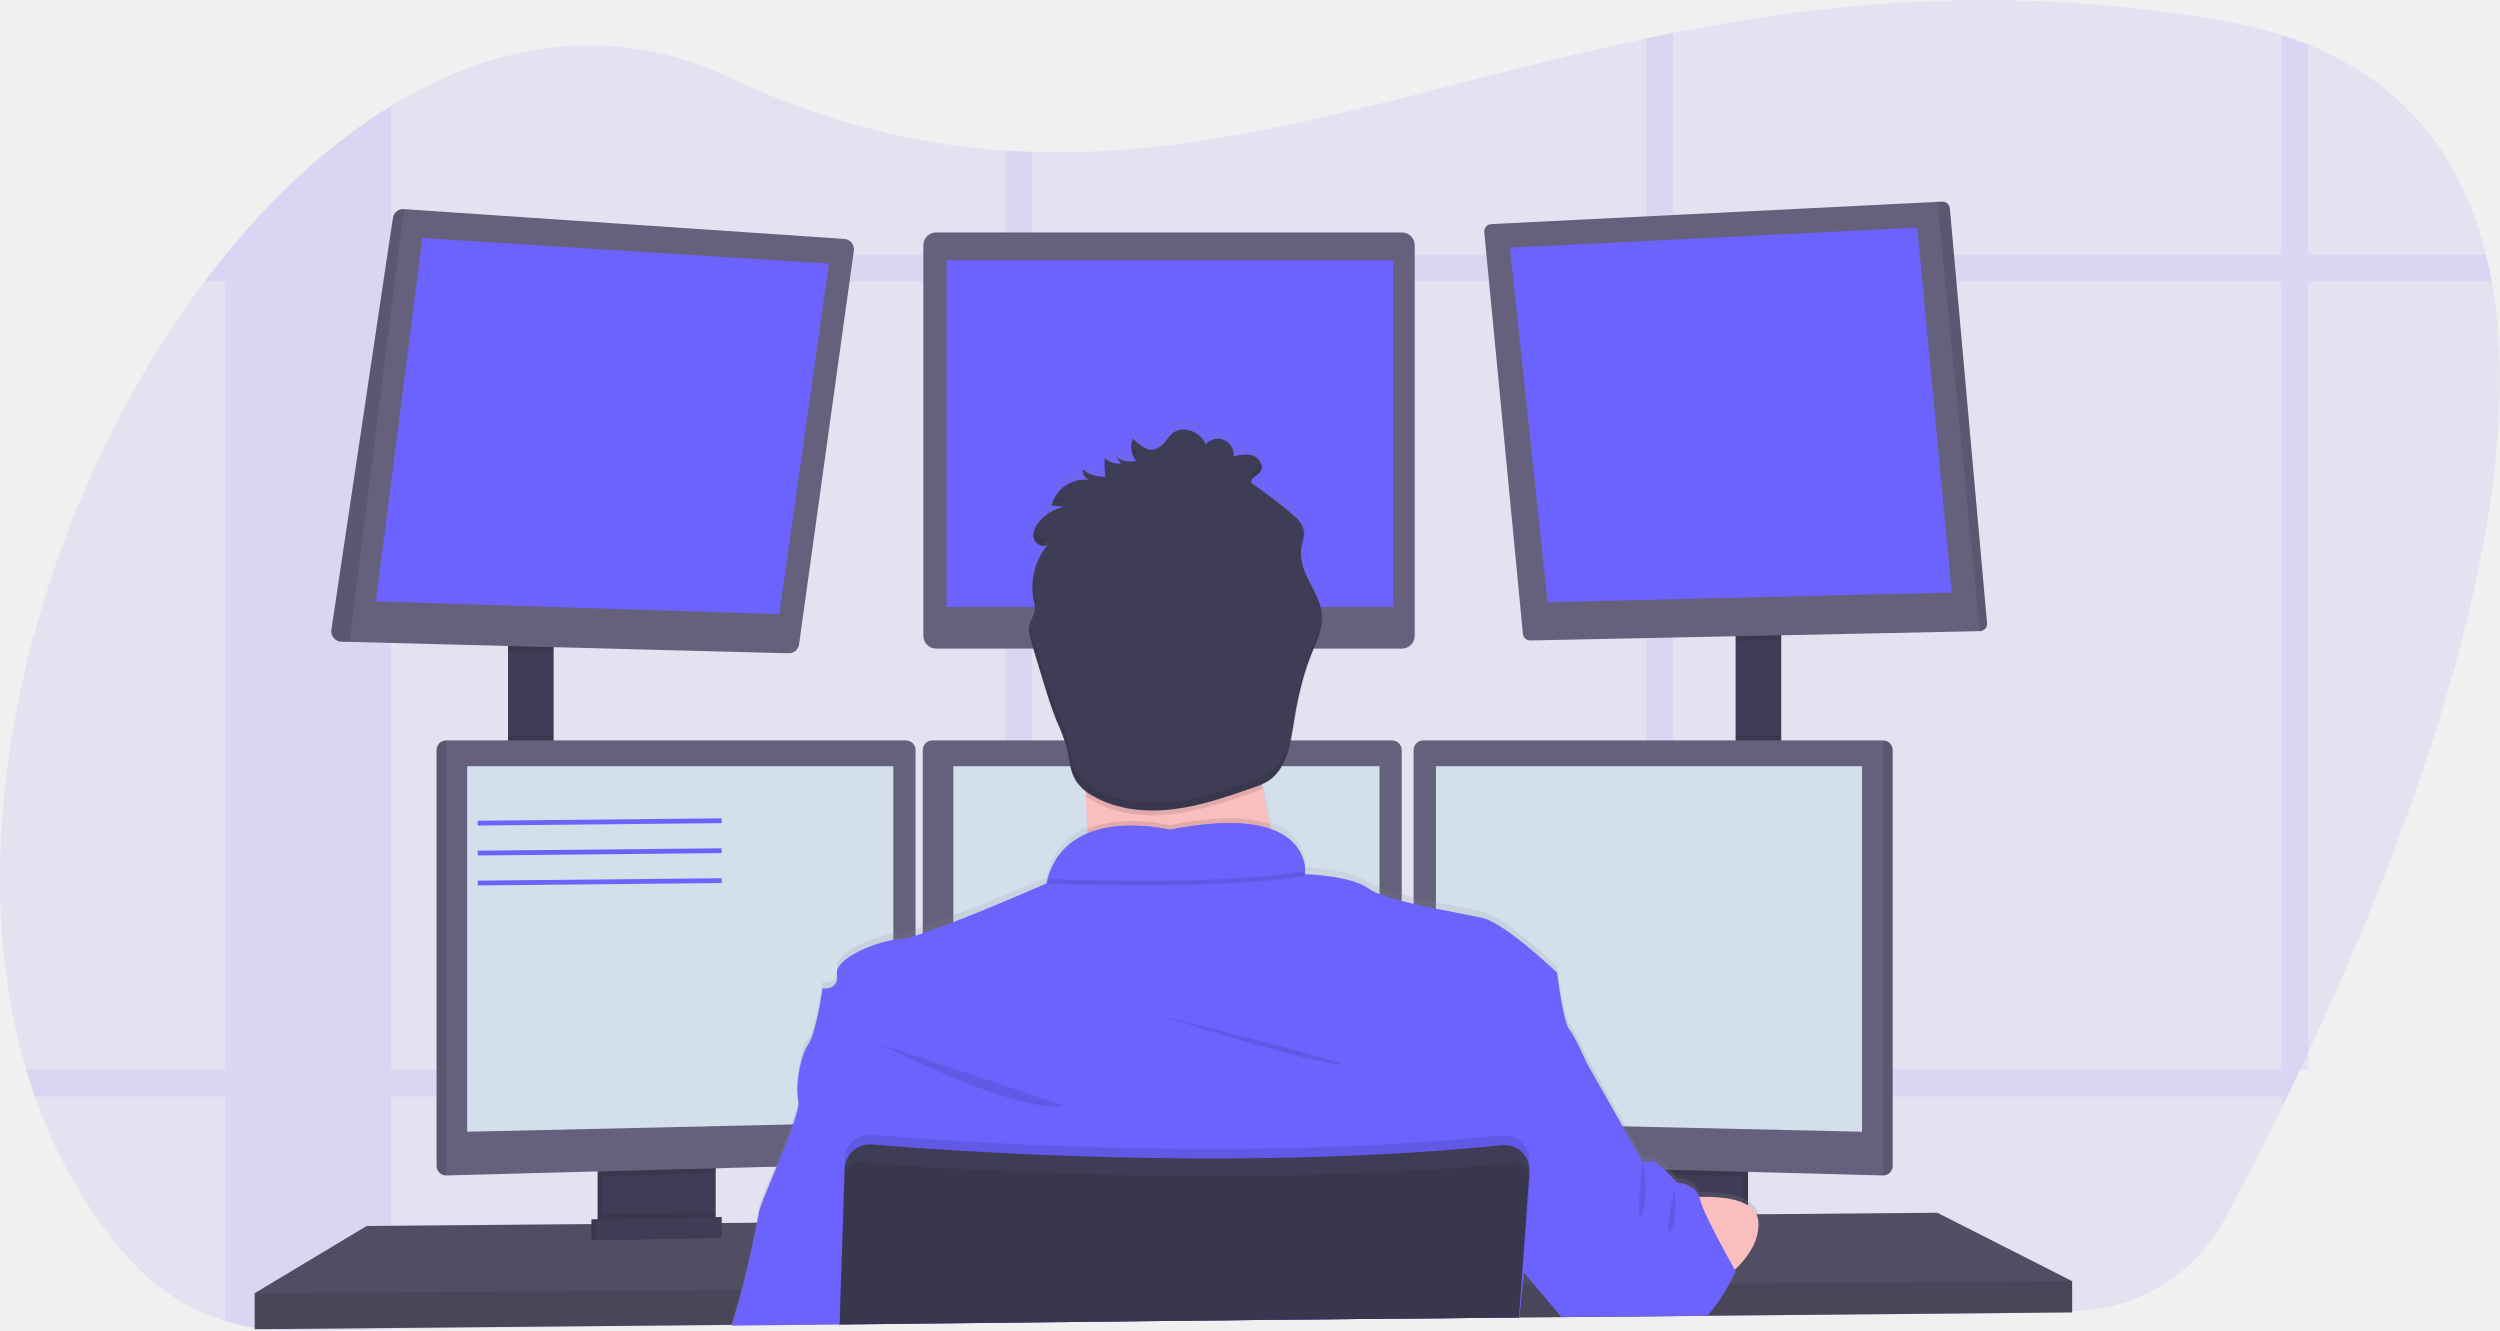
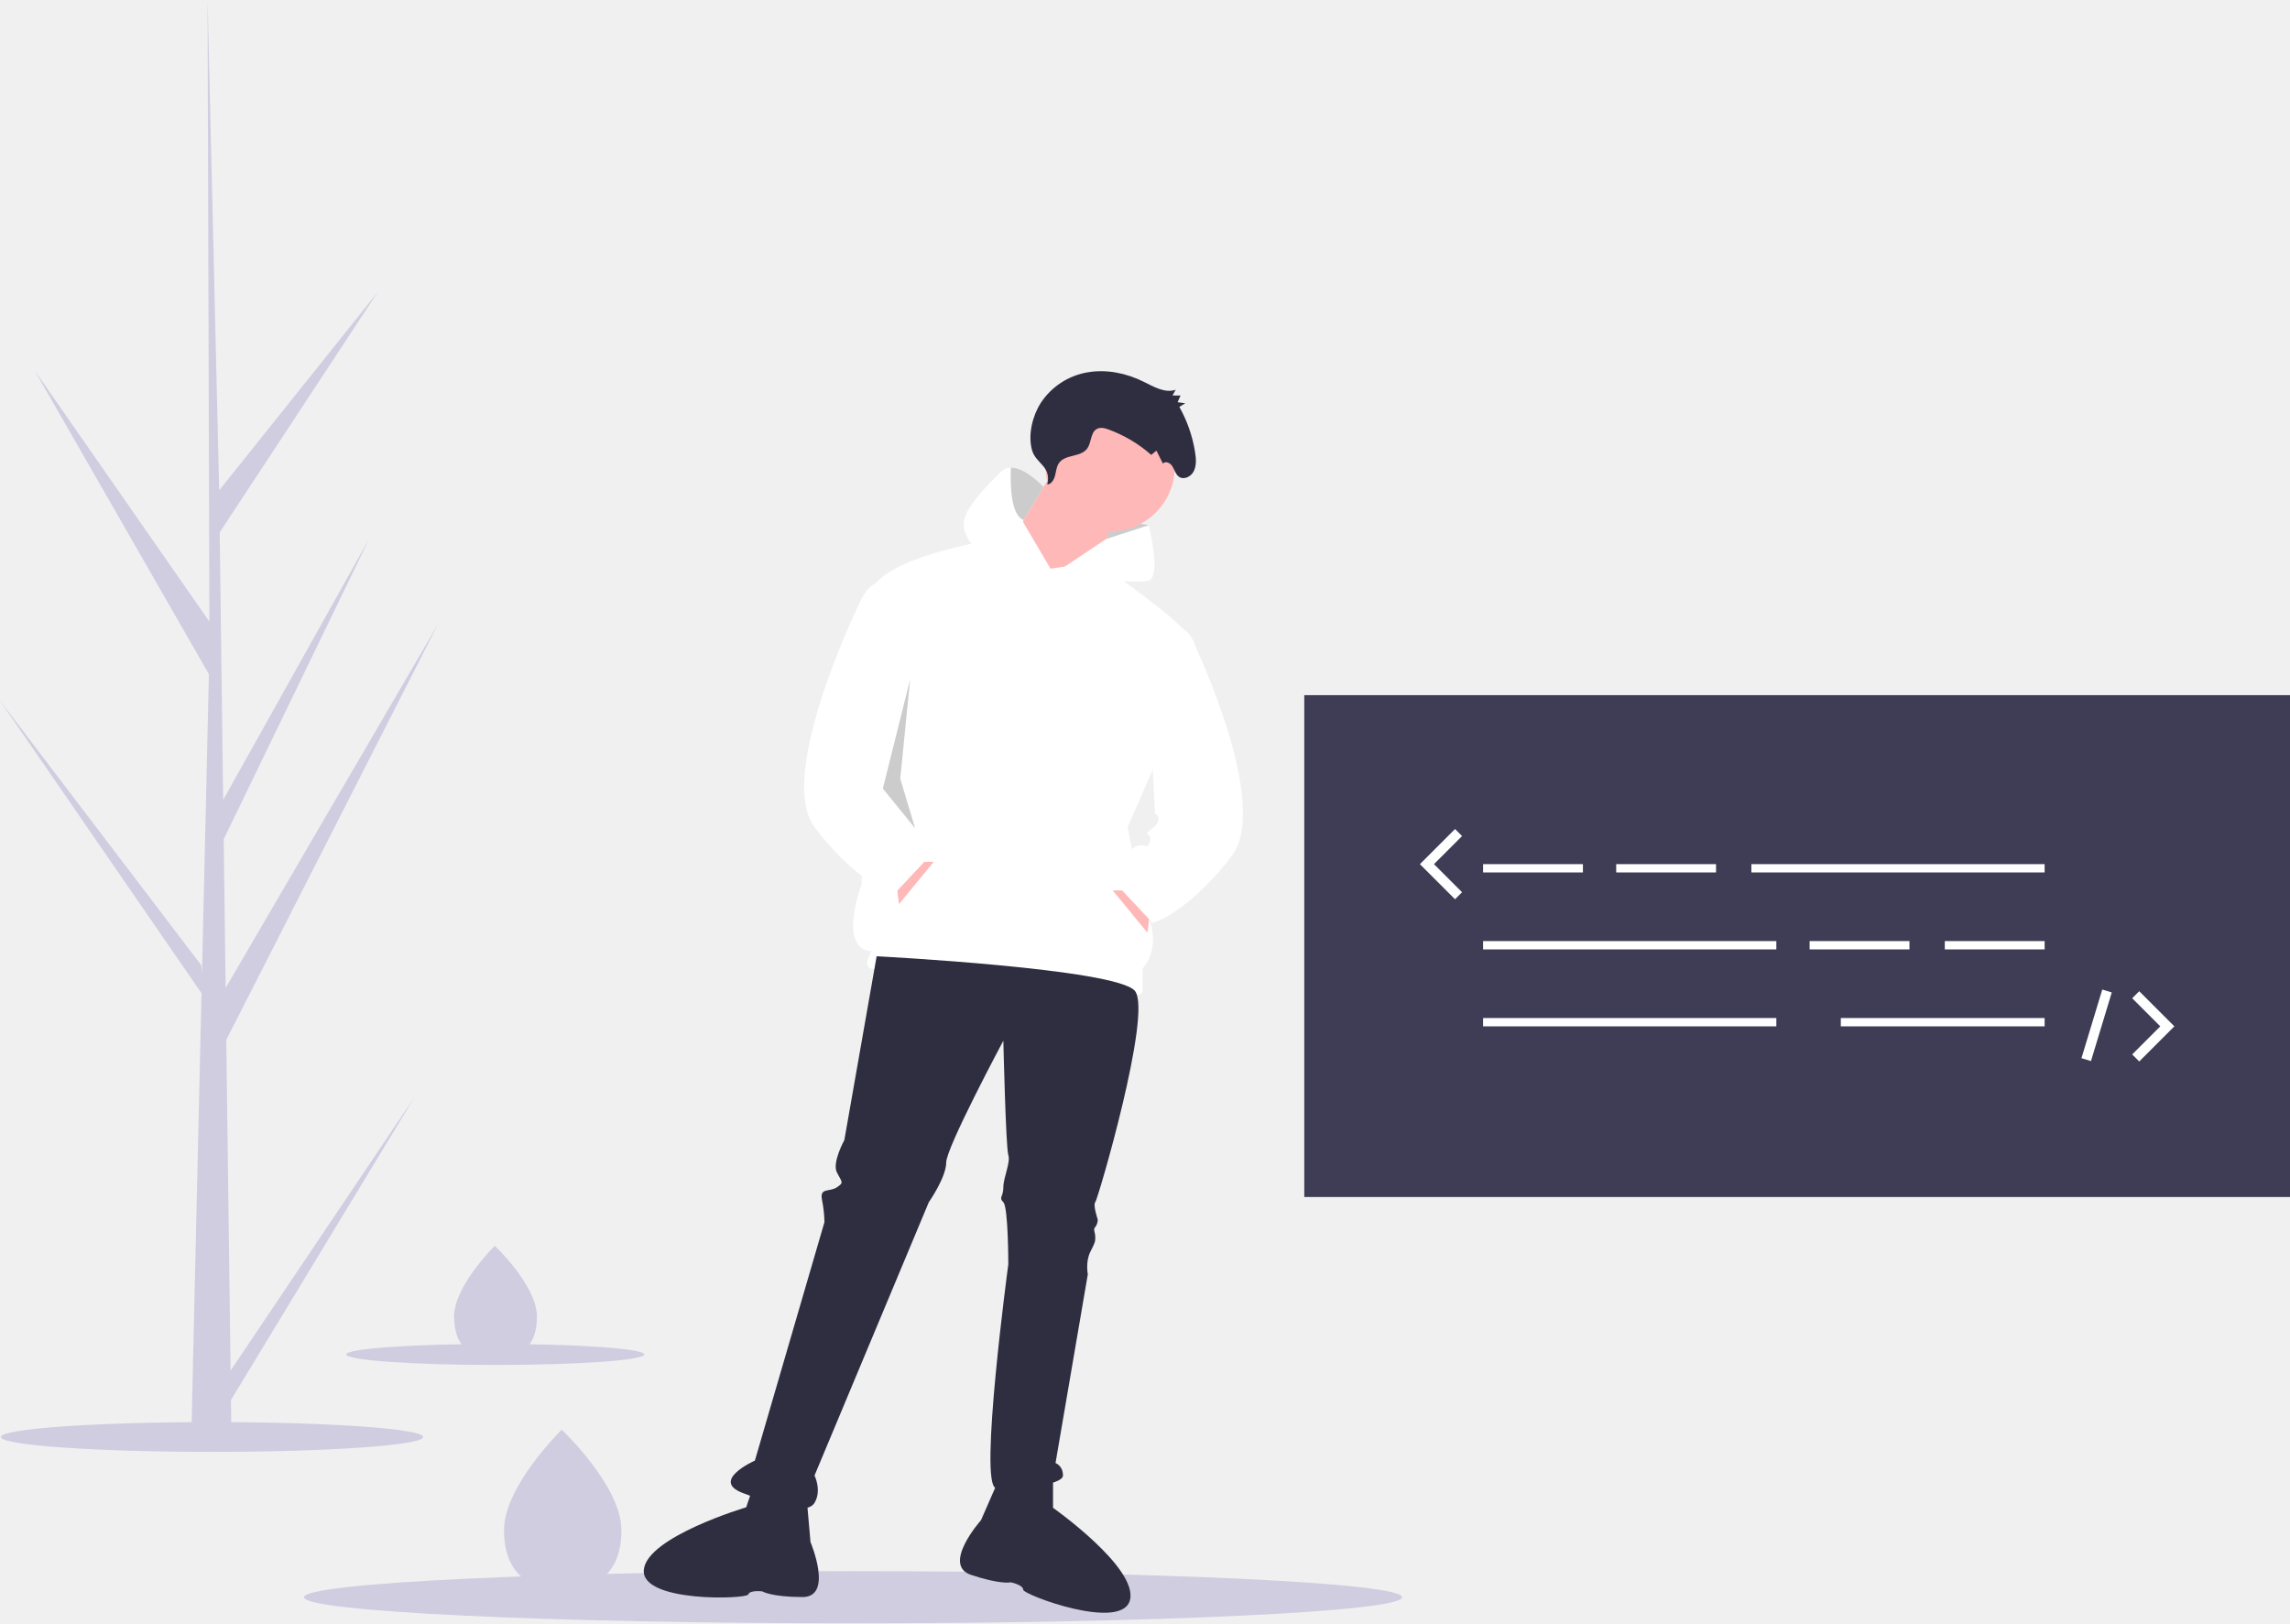
- <svg xmlns="http://www.w3.org/2000/svg" id="59725d3d-bdd8-4af0-9b66-49b8d09410bc" data-name="Layer 1" width="1041.32" height="554.17" viewBox="0 0 1041.32 554.17">
-   <defs>
-     <linearGradient id="dff037aa-d578-4bab-81e7-399360663117" x1="597.75" y1="725.44" x2="597.75" y2="347.69" gradientUnits="userSpaceOnUse">
-       <stop offset="0" stop-color="gray" stop-opacity="0.25" />
-       <stop offset="0.54" stop-color="gray" stop-opacity="0.12" />
-       <stop offset="1" stop-color="gray" stop-opacity="0.1" />
-     </linearGradient>
-   </defs>
-   <path d="M1040.82,611.12q-1.74,3.75-3.47,7.4-2.7,5.67-5.33,11.12c-.78,1.61-1.56,3.19-2.32,4.77-8.6,17.57-16.63,33.11-23.45,45.89A73.21,73.21,0,0,1,942.44,719l-151.65,1.65h-1.6l-13,.14-11.12.12-34.1.37-1.38,0-17.36.19h-.53l-107,1.16-95.51,1-11.11.12-69,.75H429l-44.75.48h-.48l-141.5,1.53-42.33.46a88.07,88.07,0,0,1-26.67-3.82,86.39,86.39,0,0,1-39.09-24.75C116,678.37,102.75,655,93.85,629.64q-1.93-5.49-3.6-11.12C59.44,514.37,97,380,164.6,290.08q4.25-5.64,8.64-11l.07-.08c20.79-25.52,44.1-46.84,68.93-62,44-26.91,92.75-34.49,140.7-11.9,40.57,19.12,78.45,28.11,115.17,30.55,3.71.24,7.42.42,11.11.53,84.23,2.65,163.17-27.7,255.87-47.29,3.69-.78,7.39-1.55,11.12-2.28,66.13-13.16,139.49-20.1,226.73-5.51a189.09,189.09,0,0,1,26.76,6.4q5.77,1.86,11.12,4c41.64,16.94,64.35,48.24,74,87.46q1.37,5.46,2.37,11.11C1134.3,384.41,1084.19,518.23,1040.82,611.12Z" transform="translate(-79.34 -172.91)" fill="#6c63ff" opacity="0.1" />
-   <g opacity="0.1">
-     <path d="M242.24,217V726.62l-42.33.46a88.07,88.07,0,0,1-26.67-3.82V279h.07C194.1,253.45,217.41,232.13,242.24,217Z" transform="translate(-79.34 -172.91)" fill="#6c63ff" />
-     <path d="M1117.24,290.08H164.6q4.25-5.64,8.64-11V279h941.63Q1116.24,284.43,1117.24,290.08Z" transform="translate(-79.34 -172.91)" fill="#6c63ff" />
-     <path d="M1040.82,191.51v427h-3.47q-2.7,5.67-5.33,11.12c-.78,1.61-1.56,3.19-2.32,4.77V187.47Q1035.47,189.33,1040.82,191.51Z" transform="translate(-79.34 -172.91)" fill="#6c63ff" />
-     <path d="M776.21,186.58V720.83l-11.12.12V188.86C768.78,188.08,772.48,187.31,776.21,186.58Z" transform="translate(-79.34 -172.91)" fill="#6c63ff" />
-     <path d="M509.22,236.15V723.73l-11.11.12V235.62C501.82,235.86,505.53,236,509.22,236.15Z" transform="translate(-79.34 -172.91)" fill="#6c63ff" />
-     <path d="M1037.35,618.52q-2.7,5.67-5.33,11.12H93.85q-1.93-5.49-3.6-11.12Z" transform="translate(-79.34 -172.91)" fill="#6c63ff" />
-   </g>
-   <rect x="211.6" y="265.83" width="19" height="57.66" fill="#3f3d56" />
-   <rect x="722.93" y="262.83" width="19" height="61" fill="#3f3d56" />
-   <polygon points="863.1 533.65 863.1 546.65 711.18 548.05 709.56 548.08 651.82 548.61 650.44 548.63 632.89 548.78 632.37 548.78 525.39 549.77 349.78 551.4 349.63 551.4 304.98 551.82 304.5 551.83 106.1 553.65 106.1 538.65 152.75 510.65 246.35 509.87 248.35 509.86 249.01 509.85 251.01 509.82 295.95 509.45 297.96 509.44 298.6 509.43 300.6 509.42 315.01 509.3 315.39 509.29 350.94 508.99 351.23 508.99 628.63 506.65 635.42 506.6 636.1 506.6 641.28 506.55 678.93 506.24 680.93 506.21 682.78 506.19 683.74 506.19 695.45 506.1 697.77 506.07 700.88 506.05 710.63 505.96 726.1 505.83 728.1 505.81 731.58 505.79 732.23 505.79 806.94 505.15 863.1 533.65" fill="#65617d" />
-   <polygon points="863.1 533.65 863.1 546.65 711.18 548.05 709.56 548.08 651.82 548.61 650.44 548.63 632.89 548.78 632.37 548.78 525.39 549.77 349.78 551.4 349.63 551.4 304.98 551.82 304.5 551.83 106.1 553.65 106.1 538.65 152.75 510.65 246.35 509.87 248.35 509.86 249.01 509.85 251.01 509.82 295.95 509.45 297.96 509.44 298.6 509.43 300.6 509.42 315.01 509.3 315.39 509.29 350.94 508.99 351.23 508.99 628.63 506.65 635.42 506.6 636.1 506.6 641.28 506.55 678.93 506.24 680.93 506.21 682.78 506.19 683.74 506.19 695.45 506.1 697.77 506.07 700.88 506.05 710.63 505.96 726.1 505.83 728.1 505.81 731.58 505.79 732.23 505.79 806.94 505.15 863.1 533.65" opacity="0.2" />
-   <path d="M375.44,656.57v24.49a6.13,6.13,0,0,1-3.5,5.54,6,6,0,0,1-2.5.6l-34.9.74a6,6,0,0,1-2.7-.57,6.12,6.12,0,0,1-3.57-5.57V656.57Z" transform="translate(-79.34 -172.91)" fill="#3f3d56" />
-   <path d="M375.44,656.57v24.49a6.13,6.13,0,0,1-3.5,5.54,6,6,0,0,1-2.5.6l-34.9.74a6,6,0,0,1-2.7-.57,6.12,6.12,0,0,1-3.57-5.57V656.57Z" transform="translate(-79.34 -172.91)" opacity="0.1" />
-   <path d="M377.44,656.57v24.49a6.13,6.13,0,0,1-3.5,5.54,6,6,0,0,1-2.5.6l-34.9.74a6,6,0,0,1-2.7-.57,6.12,6.12,0,0,1-3.57-5.57V656.57Z" transform="translate(-79.34 -172.91)" fill="#3f3d56" />
-   <rect x="680.93" y="483.66" width="47.17" height="31.5" fill="#3f3d56" />
-   <rect x="680.93" y="483.66" width="47.17" height="31.5" opacity="0.1" />
-   <rect x="678.93" y="483.66" width="47.17" height="31.5" fill="#3f3d56" />
-   <polygon points="230.6 265.82 230.6 271.55 211.6 271.06 211.6 265.82 230.6 265.82" opacity="0.1" />
-   <path d="M435,277.31l-22.83,164a4.3,4.3,0,0,1-4.37,3.71L225,440.28l-3.47-.09a4.3,4.3,0,0,1-4.16-4.87L243,263.64a4.3,4.3,0,0,1,4.54-3.63L431,272.43A4.29,4.29,0,0,1,435,277.31Z" transform="translate(-79.34 -172.91)" fill="#65617d" />
-   <polygon points="175.93 99.16 156.6 250.49 324.6 255.82 345.26 109.82 175.93 99.16" fill="#6c63ff" />
-   <rect x="384.6" y="96.82" width="204.67" height="173.33" rx="5.33" ry="5.33" fill="#65617d" />
-   <rect x="394.26" y="108.49" width="186" height="144.33" fill="#6c63ff" />
-   <polygon points="741.93 262.82 741.93 266.61 722.93 267 722.93 262.82 741.93 262.82" opacity="0.1" />
-   <path d="M907,432.53a3.08,3.08,0,0,1-3,3.28L716.8,439.68a3.08,3.08,0,0,1-3.13-2.79L697.58,269.61a3.08,3.08,0,0,1,2.92-3.37L886.28,257l2-.1a3.07,3.07,0,0,1,3.22,2.8Z" transform="translate(-79.34 -172.91)" fill="#65617d" />
-   <polygon points="628.93 103.16 798.6 94.82 812.93 246.82 644.6 250.82 628.93 103.16" fill="#6c63ff" />
-   <path d="M907,432.53a3.08,3.08,0,0,1-3,3.28L886.28,257l2-.1a3.07,3.07,0,0,1,3.22,2.8Z" transform="translate(-79.34 -172.91)" opacity="0.1" />
-   <path d="M247.57,260,225,440.28l-3.47-.09a4.3,4.3,0,0,1-4.16-4.87L243,263.64A4.3,4.3,0,0,1,247.57,260Z" transform="translate(-79.34 -172.91)" opacity="0.1" />
-   <rect x="211.6" y="306.41" width="19" height="17.08" opacity="0.1" />
-   <polygon points="298.1 483.65 298.1 488.62 250.93 489.88 250.93 483.65 298.1 483.65" opacity="0.1" />
-   <path d="M460.69,485.27v168.2a4,4,0,0,1-3.85,3.95l-191.65,5.1h-.05a4,4,0,0,1-3.95-3.95V485.27a4,4,0,0,1,3.95-3.95h191.6A4,4,0,0,1,460.69,485.27Z" transform="translate(-79.34 -172.91)" fill="#65617d" />
-   <path d="M265.19,481.32v181.2h-.05a4,4,0,0,1-3.95-3.95V485.27a4,4,0,0,1,3.95-3.95Z" transform="translate(-79.34 -172.91)" opacity="0.1" />
-   <polygon points="194.6 319.15 372.1 319.15 372.1 467.4 194.6 471.4 194.6 319.15" fill="#d4dfec" />
-   <rect x="722.93" y="306.41" width="19" height="17.42" opacity="0.1" />
-   <polygon points="726.1 483.65 726.1 490.06 678.93 488.8 678.93 483.65 726.1 483.65" opacity="0.1" />
-   <path d="M867.69,485.27v173.3a4,4,0,0,1-4,3.95h0L672,657.42a4,4,0,0,1-3.85-3.95V485.27a4,4,0,0,1,3.95-3.95h191.6A4,4,0,0,1,867.69,485.27Z" transform="translate(-79.34 -172.91)" fill="#65617d" />
-   <path d="M867.69,485.27v173.3a4,4,0,0,1-4,3.95h0V481.32h0A4,4,0,0,1,867.69,485.27Z" transform="translate(-79.34 -172.91)" opacity="0.1" />
-   <polygon points="775.6 319.15 598.1 319.15 598.1 467.4 775.6 471.4 775.6 319.15" fill="#d4dfec" />
-   <path d="M663.19,485.27v168.2a4,4,0,0,1-3.85,3.95l-191.65,5.1h0a4,4,0,0,1-4-3.95V485.27a4,4,0,0,1,3.95-3.95h191.6A4,4,0,0,1,663.19,485.27Z" transform="translate(-79.34 -172.91)" fill="#65617d" />
-   <polygon points="397.1 319.15 574.6 319.15 574.6 467.4 397.1 471.4 397.1 319.15" fill="#d4dfec" />
-   <polygon points="863.1 533.65 863.1 546.65 711.18 548.05 709.56 548.08 651.82 548.61 650.44 548.63 632.89 548.78 632.37 548.78 525.39 549.77 349.78 551.4 349.63 551.4 304.98 551.82 304.5 551.83 106.1 553.65 106.1 538.65 308.61 537.32 309.09 537.32 350.08 537.04 350.27 537.04 633.35 535.17 633.64 535.17 633.81 535.16 634.28 535.16 639.07 535.13 640.53 535.13 715.02 534.63 719.42 534.61 720.4 534.6 863.1 533.65" opacity="0.1" />
-   <circle cx="487.26" cy="272.16" r="51.33" fill="#fbbebe" />
-   <path d="M383.74,725.09c0-.11.06-.23.1-.35,1-3.59,2.78-9.66,4.11-14.51.17-.6.33-1.19.48-1.75,1.47-5.47,4.33-18.28,5.92-26.27.56-2.81,1-5,1.09-6.1.2-1.69,3.21-8.92,6.62-17.23,2.39-5.84,5-12.22,6.91-17.6a61.38,61.38,0,0,0,2.93-9.85,5.1,5.1,0,0,0,0-2.13,14.69,14.69,0,0,1-.48-3.5v0c-.23-6.2,1.62-16,4.48-20.11,3.5-5,6-23.66,6-23.66s5.18.75,6-3.53a6.15,6.15,0,0,0,.1-1.4,7.41,7.41,0,0,0-.09-1.11c-.89-6.24,14.72-12.88,23.5-14.31a19.67,19.67,0,0,1,3-.28,27.24,27.24,0,0,0,6.25-1.44q1.4-.43,3-1c3.68-1.24,8.08-2.88,12.75-4.68,17.56-6.81,38.82-16,38.82-16,.15-.71.32-1.39.51-2.06a27.71,27.71,0,0,1,16.35-18.93h0c0-.66,0-1.33,0-2,0-3.45-.15-7-.3-10.54,0-.69-.06-1.38-.1-2.07,0-.2,0-.41,0-.61s0-.35,0-.52c0-.7-.07-1.4-.11-2.09l-.18-.14a16.41,16.41,0,0,1-3.9-4.2,15.27,15.27,0,0,1-1.42-3c-1.25-3.39-1.54-7.17-2.38-10.75l-.18-.74a84,84,0,0,0-4-10.58c-2.21-5.42-3.91-11-5.6-16.65q-1.54-5.13-3.11-10.28l-1.58-5.24c-.3-1-.6-2-.83-3v0a13.27,13.27,0,0,1-.26-1.4,0,0,0,0,1,0,0,10,10,0,0,1,.24-4.61,32.09,32.09,0,0,1,1.32-3,7.87,7.87,0,0,0,.5-1.38v0a3,3,0,0,0,.08-.32,5.65,5.65,0,0,0,.11-1.08,18.46,18.46,0,0,0-.52-3.89.07.07,0,0,1,0-.05,2.56,2.56,0,0,0-.05-.27,25.48,25.48,0,0,1-.36-3,28.45,28.45,0,0,1,3.47-15.57l.19-.36a25.22,25.22,0,0,1,1.84-2.78h0c.31-.42.63-.82,1-1.22-1.4,1.34-3.7.75-5-.69a3.61,3.61,0,0,1-.55-.75,3.81,3.81,0,0,1-.23-.45c-.05-.12-.09-.25-.13-.38-.7-2.45.52-5.06,2.12-7.05a18.49,18.49,0,0,1,5.74-4.7h0a3.84,3.84,0,0,1,.4-.21,17.12,17.12,0,0,1,2.64-1.06h0a15.06,15.06,0,0,1,1.63-.44l-3.71-.34-1.5-.14a14.49,14.49,0,0,1,13-10.91h1.08a11.73,11.73,0,0,1,1.57.13,4.44,4.44,0,0,1-2.65-4.33,14.41,14.41,0,0,0,9.19,3.06h.38a30,30,0,0,1-.34-3.27h0a0,0,0,0,1,0,0,0,0,0,0,1,0,0,33.19,33.19,0,0,1,0-4.46,8.44,8.44,0,0,0,6.78,2.26l-2.08-2.9a9.49,9.49,0,0,0,6.56,2.05l.48-.05a7,7,0,0,0,1.19-.23l.09,0c-.19-.24-.36-.49-.53-.75l-.06-.12a9.67,9.67,0,0,1-1-2.09,6.59,6.59,0,0,1-.24-.87h0a8.75,8.75,0,0,1,.45-5.45c3.23,2.7,6.77,6.39,11,3.6s4.37-7.91,11-7.39a10.2,10.2,0,0,1,8.41,6.12,6.75,6.75,0,0,1,7.67-1.75,6.85,6.85,0,0,1,3.88,6.89c2.75-.69,5.71-1.37,8.35-.33s4.34,4.41,2.84,6.66a1.43,1.43,0,0,1-.14.2c-1.23,1.59-3.95,2.46-3.66,4.46l.42.3,1.3.94a.05.05,0,0,1,0,0q7.65,5.52,14.9,11.6c2.48,2.08,5.12,4.58,5.29,7.83a8.64,8.64,0,0,1-.24,2.37h0c-.16.78-.38,1.56-.55,2.34a19.51,19.51,0,0,0-.34,6.05h0c.07.59.16,1.17.27,1.76,1.53,7.73,7.71,14.11,8.32,22l0,.56a17.78,17.78,0,0,1-.07,2.53c-.46,4.8-2.68,9.41-4.48,14-.11.28-.22.56-.32.84-3.47,9-5.47,18.59-7,28.16a100.26,100.26,0,0,1-2,10.09A26.73,26.73,0,0,1,611,492.07a16.22,16.22,0,0,1-3.36,3,18.67,18.67,0,0,1-2.65,1.41s0,0,0,.06c.11.61.2,1.22.31,1.83.06.32.11.64.17,1h0a.14.14,0,0,0,0,.06c.84,4.73,1.8,9.36,2.81,13.76l.51,2.19c12.6,4.55,14.09,13.87,14.18,17.44a9.64,9.64,0,0,1,0,1.43s19,.5,26.5,6a20.34,20.34,0,0,0,4.51,2.3,83,83,0,0,0,9.25,2.89c1.61.42,3.29.83,5,1.23,3,.69,6.18,1.36,9.25,2,8.19,1.65,15.9,3,19.81,4,9.33,2.36,30.67,22.82,30.67,22.82s2.5,20.64,5,23.65,7,13.59,7,13.59l16.54,29.41,7,12.37h4.5c.62,0,1.84.88,3.21,2.1,1.19,1.06,2.51,2.38,3.67,3.58l1.92,2.05,1.2,1.33s7.27.18,9.24,5.93c5.92-.17,13.19.22,18.28,2.5a14.14,14.14,0,0,1,2,1.08,8.68,8.68,0,0,1,4.13,5.66,8.34,8.34,0,0,1,.18,1.44c0,.57,0,1.14,0,1.7-.36,7.57-5.29,13.87-9.82,18.11l.32.57s-.15.36-.44,1c-.08.19-.18.4-.29.64h0c-.59,1.26-1.53,3.15-2.76,5.36a63.31,63.31,0,0,1-9.57,13.17l-.29.3-57.74.53-.17-.2L719.87,708l-5.57-6.64-.17-.21-.16,1.59-.54,5.3-1.3,12.81-.07.64,0,.17-.15,1.48.11-1.48h-.29l-107,1L429.11,724.6l0,.84h-.14l0-.84-44.75.48Z" transform="translate(-79.34 -172.91)" fill="url(#dff037aa-d578-4bab-81e7-399360663117)" />
-   <path d="M617.94,550.07s-99.5,12-90,0c3.44-4.34,4.39-17.2,4.2-31.85-.06-4.45-.22-9.06-.45-13.65-1.1-22-3.75-43.5-3.75-43.5s87-41,77-8.5c-4,13.13-2.69,31.57.35,48.88.89,5.05,1.92,10,3,14.7A344.67,344.67,0,0,0,617.94,550.07Z" transform="translate(-79.34 -172.91)" fill="#fbbebe" />
-   <path d="M617.94,550.07s-99.5,12-90,0c3.44-4.34,4.39-17.2,4.2-31.85,15.17-6.48,34.47-1.65,34.47-1.65,20.32-4.05,33.35-3.26,41.68-.42A344.67,344.67,0,0,0,617.94,550.07Z" transform="translate(-79.34 -172.91)" opacity="0.1" />
-   <path d="M429.08,725.44l0-.84,175.62-1.91,107-1H712l-.11,1.48.15-1.48h.19l0-.17,1.37-13.45.52-5.09.16-1.59.14-1.33,6.18-20.61,6.18-20.58,5.2-17.33,7.94-26.48s-4.5-10.5-7-13.5-5-23.5-5-23.5-21.34-20.33-30.67-22.67c-3.91-1-11.63-2.33-19.83-4-3.07-.62-6.22-1.28-9.25-2-1.71-.39-3.39-.8-5-1.21a87.91,87.91,0,0,1-9.25-2.86,20.7,20.7,0,0,1-4.5-2.29c-7.35-5.39-25.77-6-26.48-6h0a.42.42,0,0,1,0-.07v-.09a10.26,10.26,0,0,0,0-1.26c0-.4,0-.87-.09-1.4,0-.16,0-.33-.07-.5-.05-.36-.11-.74-.2-1.14a5,5,0,0,0-.12-.53,17.21,17.21,0,0,0-1.25-3.49c-.07-.16-.16-.33-.24-.49a18.25,18.25,0,0,0-1.7-2.63c-.13-.17-.27-.35-.42-.52a19.58,19.58,0,0,0-2.72-2.64c-.27-.21-.55-.43-.84-.63a4.67,4.67,0,0,0-.51-.36l-.89-.58-.83-.48c-.73-.4-1.5-.79-2.34-1.16-.26-.12-.54-.23-.82-.34s-.72-.28-1.09-.42l-.06,0L608,518c-.57-.19-1.15-.36-1.76-.53l-.93-.24-1-.23-1-.21c-1-.2-2.07-.38-3.19-.52l-1.14-.14-1.17-.12-1.21-.1-1.72-.1-2-.07a124.68,124.68,0,0,0-26.24,2.79,72.27,72.27,0,0,0-18.26-1.68l-.87,0-1,.06-.64,0-1.29.12c-.43,0-.87.09-1.3.15s-.88.11-1.31.18l-.66.11c-.65.11-1.31.23-2,.37q-.33.06-.66.15c-.87.19-1.74.42-2.6.68-.43.12-.86.26-1.29.41-.22.06-.43.14-.64.22l-.64.23-.63.25-.75.3c-.38.16-.75.33-1.12.51-.21.09-.42.19-.62.3s-.41.2-.6.31a27.75,27.75,0,0,0-6.21,4.38l-.51.49-.5.51c-.17.17-.33.35-.49.53a23.82,23.82,0,0,0-1.82,2.25c-.16.21-.31.42-.46.64a26.69,26.69,0,0,0-1.72,2.92c-.13.24-.25.49-.37.73a32.7,32.7,0,0,0-2,5.25q-.28,1-.51,2S494,550.24,476.44,557c-4.67,1.8-9.07,3.43-12.75,4.66-1.07.36-2.07.69-3,1a26.7,26.7,0,0,1-6.25,1.44,19.67,19.67,0,0,0-3,.28c-8.07,1.31-21.9,7-23.41,12.71a3.69,3.69,0,0,0-.1,1.4s0,.07,0,.11c1,7-6,6-6,6s-2.5,18.5-6,23.5c-2.53,3.6-4.26,11.63-4.48,17.69v0a19.61,19.61,0,0,0,.44,5.63c0,.05,0,.1,0,.14.4,1.34-.56,5-2.19,9.69-1.77,5.15-4.35,11.55-6.83,17.59-3.74,9.12-7.26,17.4-7.48,19.22-.09.81-.35,2.26-.71,4.13-1.46,7.62-4.7,22.13-6.3,28-1.19,4.38-2.92,10.38-4.11,14.5,0,.12-.07.24-.1.35L429,724.6l0,.84h.14Z" transform="translate(-79.34 -172.91)" fill="#6c63ff" />
-   <path d="M445.44,607.57s57,29.5,77.5,26Z" transform="translate(-79.34 -172.91)" opacity="0.1" />
-   <path d="M561.44,595.57s55.5,18,74,20.5S561.44,595.57,561.44,595.57Z" transform="translate(-79.34 -172.91)" opacity="0.1" />
-   <path d="M623,537.65c-29,5.34-83.6,4.19-107.2,3.38,8.65-31,50.83-20.46,50.83-20.46C618.84,510.15,622.84,531.77,623,537.65Z" transform="translate(-79.34 -172.91)" opacity="0.1" />
-   <path d="M623,535.65c-29,5.34-83.6,4.19-107.2,3.38,8.65-31,50.83-20.46,50.83-20.46C618.84,508.15,622.84,529.77,623,535.65Z" transform="translate(-79.34 -172.91)" fill="#6c63ff" />
-   <path d="M776.94,672.32s34.16-5.25,34.83,9.75-17.42,25.48-17.42,25.48Z" transform="translate(-79.34 -172.91)" fill="#fbbebe" />
-   <path d="M605.29,501.45a47,47,0,0,1-4.5,1.74c-10.78,3.72-21.65,7.47-33,8.83s-23.26.16-33.16-5.5a28.77,28.77,0,0,1-3-1.95c-1.1-22-3.75-43.5-3.75-43.5s87-41,77-8.5C600.9,465.7,602.25,484.14,605.29,501.45Z" transform="translate(-79.34 -172.91)" opacity="0.1" />
-   <path d="M552.52,364.84a9.47,9.47,0,0,1-8.32-1.75l2.08,2.89a8.47,8.47,0,0,1-6.78-2.25,34.08,34.08,0,0,0,.32,7.75,14.52,14.52,0,0,1-9.56-3,4.42,4.42,0,0,0,2.64,4.31,14.34,14.34,0,0,0-15.6,10.71l5.22.48a18.47,18.47,0,0,0-10.44,6.37c-1.6,2-2.82,4.56-2.12,7s4.08,4,5.92,2.26a27.94,27.94,0,0,0-6.1,22.79,14.47,14.47,0,0,1,.46,5.26c-.33,1.65-1.37,3.08-1.89,4.69-1,2.92-.05,6.09.84,9l4.69,15.42c1.7,5.57,3.39,11.15,5.61,16.54a82.08,82.08,0,0,1,4,10.51c1.26,4.84,1.31,10.14,4,14.37a19.93,19.93,0,0,0,7.18,6.33c9.89,5.66,21.84,6.86,33.16,5.5s22.18-5.11,32.95-8.83a31,31,0,0,0,6.84-3c7.45-4.88,9.11-14.86,10.5-23.65,1.55-9.8,3.62-19.58,7.29-28.8,2.18-5.49,5-11.06,4.52-16.94-.61-7.81-6.79-14.14-8.32-21.82a19,19,0,0,1,.07-7.77,17.66,17.66,0,0,0,.79-4.7c-.17-3.22-2.81-5.7-5.29-7.77Q609.11,380,600.52,374c-.29-2,2.43-2.86,3.66-4.44,1.74-2.23-.06-5.77-2.7-6.81s-5.6-.36-8.35.33a6.59,6.59,0,0,0-11.55-5.11,10.2,10.2,0,0,0-8.42-6.08c-6.63-.52-6.76,4.55-11,7.34s-7.74-.89-11-3.57A9.28,9.28,0,0,0,552.52,364.84Z" transform="translate(-79.34 -172.91)" fill="#3f3d56" />
-   <path d="M802.27,702.32s-.89,2.12-2.53,5.19a69,69,0,0,1-9,13.17l-.27.29-1.62,0-57.74.53-1.38,0-.17-.2-11.2-13.29L714.14,703l-.17-.21-.36-.42-.2-.24-.26-.31-8.21-9.74,3-12.5,5.11-21.06.13-.51,1-4,.71-3,2.38-9.78,8.16-33.65,14.5,7.5,15.29,27,8.21,14.5h4.5c.85,0,2.8,1.64,4.76,3.53.7.67,1.4,1.38,2,2,1.78,1.84,3.19,3.42,3.19,3.42s7.29.16,9.25,5.9a7,7,0,0,1,.25.85,40.3,40.3,0,0,0,2.53,6.56c1.29,2.81,2.91,6,4.55,9.19,3.05,5.85,6.15,11.42,7.29,13.44l.14.25Z" transform="translate(-79.34 -172.91)" fill="#6c63ff" />
-   <path d="M716.37,657.17l-.1,1.43v.1l-.17,2.3-1.33,18.51-1.61,22.3-.46,6.28-1,13.44v.17l-107,1L429.11,724.6l0,.84h-.14l0-.84v-.28l.45-14.36.86-28.06.74-23.79.07-2.37a10.53,10.53,0,0,1,11.42-10.17c4.72.4,10.85.89,18.18,1.41l3,.22c42.33,2.94,120.56,6.74,199.5,2,1.66-.09,3.33-.19,5-.31,12.24-.77,24.47-1.76,36.58-3a10.53,10.53,0,0,1,11.6,11.23Z" transform="translate(-79.34 -172.91)" opacity="0.1" />
-   <path d="M429.08,725.44l0-.84,175.62-1.91,107-1H712v-.17l1-13.44.43-6,1.64-22.61,1.29-17.9,0-.44a10.62,10.62,0,0,0-.11-2.47.3.3,0,0,0,0-.1,10.39,10.39,0,0,0-2-4.64,10.54,10.54,0,0,0-9.42-4c-12.11,1.24-24.34,2.23-36.58,3-1.67.12-3.34.22-5,.31-78.94,4.69-157.17.89-199.5-2l-3-.22c-7.33-.52-13.46-1-18.18-1.41a10.54,10.54,0,0,0-11.24,8.53,11,11,0,0,0-.18,1.64l-.68,22.16L429.54,710l-.44,14.36v.28l0,.84Z" transform="translate(-79.34 -172.91)" fill="#3f3d56" />
-   <path d="M716.67,664.18l-1.23,15.33-1.83,22.85-.46,5.72-1,12.81-.06.64v.17h0l-.15,1.48.11-1.48h-.29l-107,1L429.11,724.6v-.28l.49-14.36,1-28.06.64-18.65A6.36,6.36,0,0,1,434.3,658a6.25,6.25,0,0,1,3.78-.9c2.1.17,4.68.37,7.69.59,4.89.36,10.92.78,17.94,1.22,13,.82,29.31,1.7,48,2.42,52,2,122.2,2.67,188.88-3.17,3-.26,6.1-.55,9.13-.84a6.26,6.26,0,0,1,3.48.66,5.16,5.16,0,0,1,.86.54,6.14,6.14,0,0,1,2,2.46,3.56,3.56,0,0,1,.25.61A6.28,6.28,0,0,1,716.67,664.18Z" transform="translate(-79.34 -172.91)" opacity="0.1" />
-   <path d="M377.44,677.87v3.19a6.13,6.13,0,0,1-3.5,5.54l-40.1.77a6.12,6.12,0,0,1-3.57-5.57v-3Z" transform="translate(-79.34 -172.91)" opacity="0.1" />
-   <polygon points="298.6 515.57 246.35 516.57 246.35 507.9 298.6 506.9 298.6 515.57" fill="#3f3d56" />
-   <polygon points="298.6 515.57 246.35 516.57 246.35 507.9 298.6 506.9 298.6 515.57" opacity="0.1" />
-   <polygon points="300.6 515.57 248.35 516.57 248.35 507.9 300.6 506.9 300.6 515.57" fill="#3f3d56" />
-   <g opacity="0.1">
-     <path d="M552.93,361.56a9.75,9.75,0,0,1-1.89-4.34,9.49,9.49,0,0,0,.42,4.6A9,9,0,0,0,552.93,361.56Z" transform="translate(-79.34 -172.91)" />
-     <path d="M540.23,368.2a35.12,35.12,0,0,1-.37-3.7c0,1.23,0,2.47,0,3.71Z" transform="translate(-79.34 -172.91)" />
-     <path d="M621.73,401.57a18.34,18.34,0,0,1,.36-2.65,18,18,0,0,0,.8-4.69,6.16,6.16,0,0,0-.16-1.06c-.17.92-.44,1.84-.64,2.75A19.14,19.14,0,0,0,621.73,401.57Z" transform="translate(-79.34 -172.91)" />
-     <path d="M600.93,370.67l1.09.79a19.71,19.71,0,0,0,2.57-2.22,3.67,3.67,0,0,0,.38-3.64,3,3,0,0,1-.38.64C603.36,367.82,600.64,368.69,600.93,370.67Z" transform="translate(-79.34 -172.91)" />
-     <path d="M518.76,380.29a12.32,12.32,0,0,0-.87,2.28,18.16,18.16,0,0,1,5-1.89Z" transform="translate(-79.34 -172.91)" />
-     <path d="M532.55,369.41a14.83,14.83,0,0,1-1.88-1.23,4.25,4.25,0,0,0,.09,1.18A11.86,11.86,0,0,1,532.55,369.41Z" transform="translate(-79.34 -172.91)" />
-     <path d="M630.32,428.33c-.41,4.85-2.67,9.52-4.5,14.12-3.67,9.22-5.74,19-7.29,28.81-1.39,8.79-3,18.77-10.5,23.64a30,30,0,0,1-6.83,3c-10.78,3.73-21.65,7.47-33,8.83s-23.26.17-33.16-5.49a20,20,0,0,1-7.18-6.33c-2.67-4.23-2.72-9.53-4-14.37a82.21,82.21,0,0,0-4-10.52c-2.21-5.38-3.91-11-5.6-16.53q-2.35-7.71-4.69-15.43a28.81,28.81,0,0,1-1.14-4.75c-.39,2.56.37,5.24,1.14,7.75q2.34,7.73,4.69,15.43c1.69,5.57,3.39,11.15,5.6,16.53a82.21,82.21,0,0,1,4,10.52c1.26,4.84,1.31,10.14,4,14.37a20,20,0,0,0,7.18,6.33c9.9,5.66,21.84,6.85,33.16,5.49s22.18-5.1,33-8.83a30,30,0,0,0,6.83-3c7.45-4.87,9.11-14.85,10.5-23.64,1.55-9.81,3.62-19.59,7.29-28.81,2.18-5.48,5-11.05,4.52-16.94C630.34,428.45,630.32,428.39,630.32,428.33Z" transform="translate(-79.34 -172.91)" />
-     <path d="M510.63,424.46s0-.07,0-.11a14,14,0,0,0-.46-5.25,26.59,26.59,0,0,1-.39-3.32,27.35,27.35,0,0,0,.39,6.32C510.33,422.88,510.51,423.67,510.63,424.46Z" transform="translate(-79.34 -172.91)" />
-     <path d="M513.68,400a27.74,27.74,0,0,1,2.61-3.67c-1.83,1.75-5.21.19-5.92-2.24a5.83,5.83,0,0,0,0,3A4.39,4.39,0,0,0,513.68,400Z" transform="translate(-79.34 -172.91)" />
-   </g>
-   <path d="M763.44,656.57s3.17,11.5,0,21.5S763.44,656.57,763.44,656.57Z" transform="translate(-79.34 -172.91)" opacity="0.1" />
-   <path d="M776.94,668.3s1.33,14.6-1.67,17.19S776.94,668.3,776.94,668.3Z" transform="translate(-79.34 -172.91)" opacity="0.1" />
-   <line x1="198.99" y1="342.86" x2="300.6" y2="341.86" fill="none" stroke="#6c63ff" stroke-miterlimit="10" stroke-width="2" />
-   <line x1="198.99" y1="355.33" x2="300.6" y2="354.34" fill="none" stroke="#6c63ff" stroke-miterlimit="10" stroke-width="2" />
-   <line x1="198.99" y1="367.81" x2="300.6" y2="366.81" fill="none" stroke="#6c63ff" stroke-miterlimit="10" stroke-width="2" />
+ <svg xmlns="http://www.w3.org/2000/svg" id="e4bbe722-77af-4dff-9d23-13f94132c30a" data-name="Layer 1" width="921.72" height="653.41" viewBox="0 0 921.72 653.41">
+   <ellipse cx="85.344" cy="578.41" rx="85" ry="6" fill="#d0cde1" />
+   <ellipse cx="343.344" cy="642.91" rx="221" ry="10.5" fill="#d0cde1" />
+   <polygon points="458.344 218.41 462.344 211.41 442.344 207.41 440.344 217.41 443.344 225.41 458.344 218.41" fill="#ffffff" />
+   <polygon points="458.344 218.41 462.344 211.41 442.344 207.41 440.344 217.41 443.344 225.41 458.344 218.41" opacity="0.2" />
+   <circle cx="446.844" cy="187.91" r="26" fill="#ffb8b8" />
+   <polygon points="424.844 187.91 403.844 222.91 434.844 240.91 450.844 203.91 424.844 187.91" fill="#ffb8b8" />
+   <path d="M561.984,352.205l-27-11s-41,7-45,20-4,118-4,118-10,26,4,27c0,0-4,6,0,7s45,0,61,5,48,9,48,4v-9s7-7,3-19-9-38-9-38,30-66,27-74-39.627-32.738-39.627-32.738Z" transform="translate(-139.1401 -123.2952)" fill="#ffffff" />
+   <polygon points="360.844 355.91 361.844 363.91 375.844 346.91 370.844 346.91 360.844 355.91" fill="#ffb8b8" />
+   <path d="M561.984,352.205l-29-7s-6-5-6-11,9-15,15-21a5.535,5.535,0,0,1,4.02-1.67c5.94-.05,13.14,7.74,13.14,7.74l-7.99,13.33-.36.59Z" transform="translate(-139.1401 -123.2952)" fill="#ffffff" />
+   <path d="M584.337,340.263l17.147-5.559s5.5,21.5-.5,22.5-39-2-39-2Z" transform="translate(-139.1401 -123.2952)" fill="#ffffff" />
+   <path d="M491.984,508.205l-13,74s-5,9-3,13,3,4,0,6-7,0-6,5a51.043,51.043,0,0,1,1,9l-28,96s-18,8-5,13,26,9,29,4,0-11,0-11l46-110s7-10,7-16,23-49,23-49,1,43,2,46-2,9-2,13-2,4,0,6,2,25,2,25-12,89-5,90,27-1,27-5-3-5-3-5l13-76s-1-5,1-9,2-4,2-6-1-3,0-4a4.938,4.938,0,0,0,1-3s-2-6-1-7,23-76,16-85S491.984,508.205,491.984,508.205Z" transform="translate(-139.1401 -123.2952)" fill="#2f2e41" />
+   <path d="M540.984,719.205l-7,16s-16,18-4,22,16,3,16,3,5,1,5,3,40,17,43,4-31-37-31-37v-12Z" transform="translate(-139.1401 -123.2952)" fill="#2f2e41" />
+   <path d="M463.849,726.611l1.514,17.398s9.402,22.172-3.247,22.124-16.119-2.276-16.119-2.276-5.057-.652-5.697,1.243S396.964,768.412,398.28,755.136s41.207-25.14,41.207-25.14L443.325,718.626Z" transform="translate(-139.1401 -123.2952)" fill="#2f2e41" />
+   <path d="M560.66,318.322c1.606-.108,2.677-1.858,3.121-3.524s.558-3.49,1.465-4.922c2.486-3.922,8.95-2.338,11.575-6.153,1.614-2.346,1.277-6.167,3.607-7.66,1.472-.943,3.348-.457,4.969.135a54.307,54.307,0,0,1,17.116,10.194l2.088-1.7,2.608,5.214c1.011-1.219,2.961-.274,3.81,1.082s1.26,3.088,2.47,4.076c1.929,1.574,4.941.241,6.11-2.041s.975-5.072.57-7.641a54.737,54.737,0,0,0-6.348-18.322l2.386-1.432-3.085-.441,1.181-2.679-3.232-.038,1.276-2.29c-4.344,1.491-8.834-1.24-12.983-3.275-6.941-3.405-14.748-5.039-22.284-3.774A28.168,28.168,0,0,0,558.027,285.508c-3.286,5.166-5.183,12.667-3.54,18.854C555.98,309.985,562.498,310.861,560.66,318.322Z" transform="translate(-139.1401 -123.2952)" fill="#2f2e41" />
+   <path d="M495.984,357.205s-6-1-10,7-34,72-19,92,29,26,29,26l3,1,15-16-5-7s0-7-4-8-4,2-5-2,4-1-1-5-1-6-1-6Z" transform="translate(-139.1401 -123.2952)" fill="#ffffff" />
+   <polygon points="462.844 367.41 461.844 375.41 447.844 358.41 452.844 358.41 462.844 367.41" fill="#ffb8b8" />
+   <path d="M600.484,378.705s14-7,18,1,31.5,68,16.5,88-29,26-29,26l-3,1-15-16,5-7s0-7,4-8,4,2,5-2-4-1,1-5,1-6,1-6Z" transform="translate(-139.1401 -123.2952)" fill="#ffffff" />
+   <polygon points="366.344 273.41 355.344 317.41 368.344 333.41 362.344 313.41 366.344 273.41" opacity="0.2" />
+   <path d="M559.144,319.275l-7.99,13.33c-5.02-1.74-5.44-13.39-5.15-21.07C551.944,311.485,559.144,319.275,559.144,319.275Z" transform="translate(-139.1401 -123.2952)" opacity="0.2" />
+   <path d="M389.248,738.971c.174,17.794-10.344,24.11-23.392,24.237q-.455.004-.905-.001-.907-.011-1.796-.065c-11.784-.719-20.998-7.161-21.16-23.709-.167-17.126,21.51-38.951,23.136-40.565l.003-.001c.062-.062.093-.092.093-.092S389.075,721.178,389.248,738.971Z" transform="translate(-139.1401 -123.2952)" fill="#d0cde1" />
+   <path d="M355.259,653.138c.123,12.561-7.302,17.019-16.512,17.108q-.321.003-.639-.001-.64-.008-1.268-.046c-8.318-.507-14.822-5.055-14.936-16.736-.118-12.089,15.183-27.495,16.331-28.634l.002-.001c.044-.043.066-.065.066-.065S355.136,640.578,355.259,653.138Z" transform="translate(-139.1401 -123.2952)" fill="#d0cde1" />
+   <ellipse cx="199.344" cy="545.184" rx="60" ry="4.235" fill="#d0cde1" />
+   <rect x="524.968" y="279.811" width="396.752" height="202" fill="#3f3d56" />
+   <rect x="596.945" y="347.829" width="40.18" height="3.348" fill="#ffffff" />
+   <rect x="650.518" y="347.829" width="40.18" height="3.348" fill="#ffffff" />
+   <rect x="728.366" y="378.801" width="40.18" height="3.348" fill="#ffffff" />
+   <rect x="782.777" y="378.801" width="40.18" height="3.348" fill="#ffffff" />
+   <rect x="704.928" y="347.829" width="118.028" height="3.348" fill="#ffffff" />
+   <rect x="596.945" y="378.801" width="118.028" height="3.348" fill="#ffffff" />
+   <rect x="596.945" y="409.773" width="118.028" height="3.348" fill="#ffffff" />
+   <rect x="740.923" y="409.773" width="82.034" height="3.348" fill="#ffffff" />
+   <polygon points="585.652 361.964 571.516 347.829 585.652 333.693 588.48 336.521 577.172 347.829 588.48 359.136 585.652 361.964" fill="#ffffff" />
+   <polygon points="861.036 427.257 858.208 424.429 869.516 413.12 858.208 401.813 861.036 398.985 875.172 413.12 861.036 427.257" fill="#ffffff" />
+   <rect x="968.591" y="533.998" width="28.864" height="4" transform="translate(45.81388 1198.014) rotate(-73.13998)" fill="#ffffff" />
+   <path d="M231.951,674.977l74.068-110.146-73.916,121.996.155,12.394q-8.111.062-16.064-.27l3.674-159.32-.101-1.229.136-.237.352-15.055L139.14,405.343l81.017,106.499.288,3.182,2.775-120.372L153.16,272.554l70.259,100.951-.733-249.38.002-.83.024.816L227.362,320.657,291.213,240.82,227.571,337.589l1.394,107.67,58.756-105.082L229.181,461.088l.776,59.87,85.447-146.378L230.216,541.844Z" transform="translate(-139.1401 -123.2952)" fill="#d0cde1" />
</svg>
